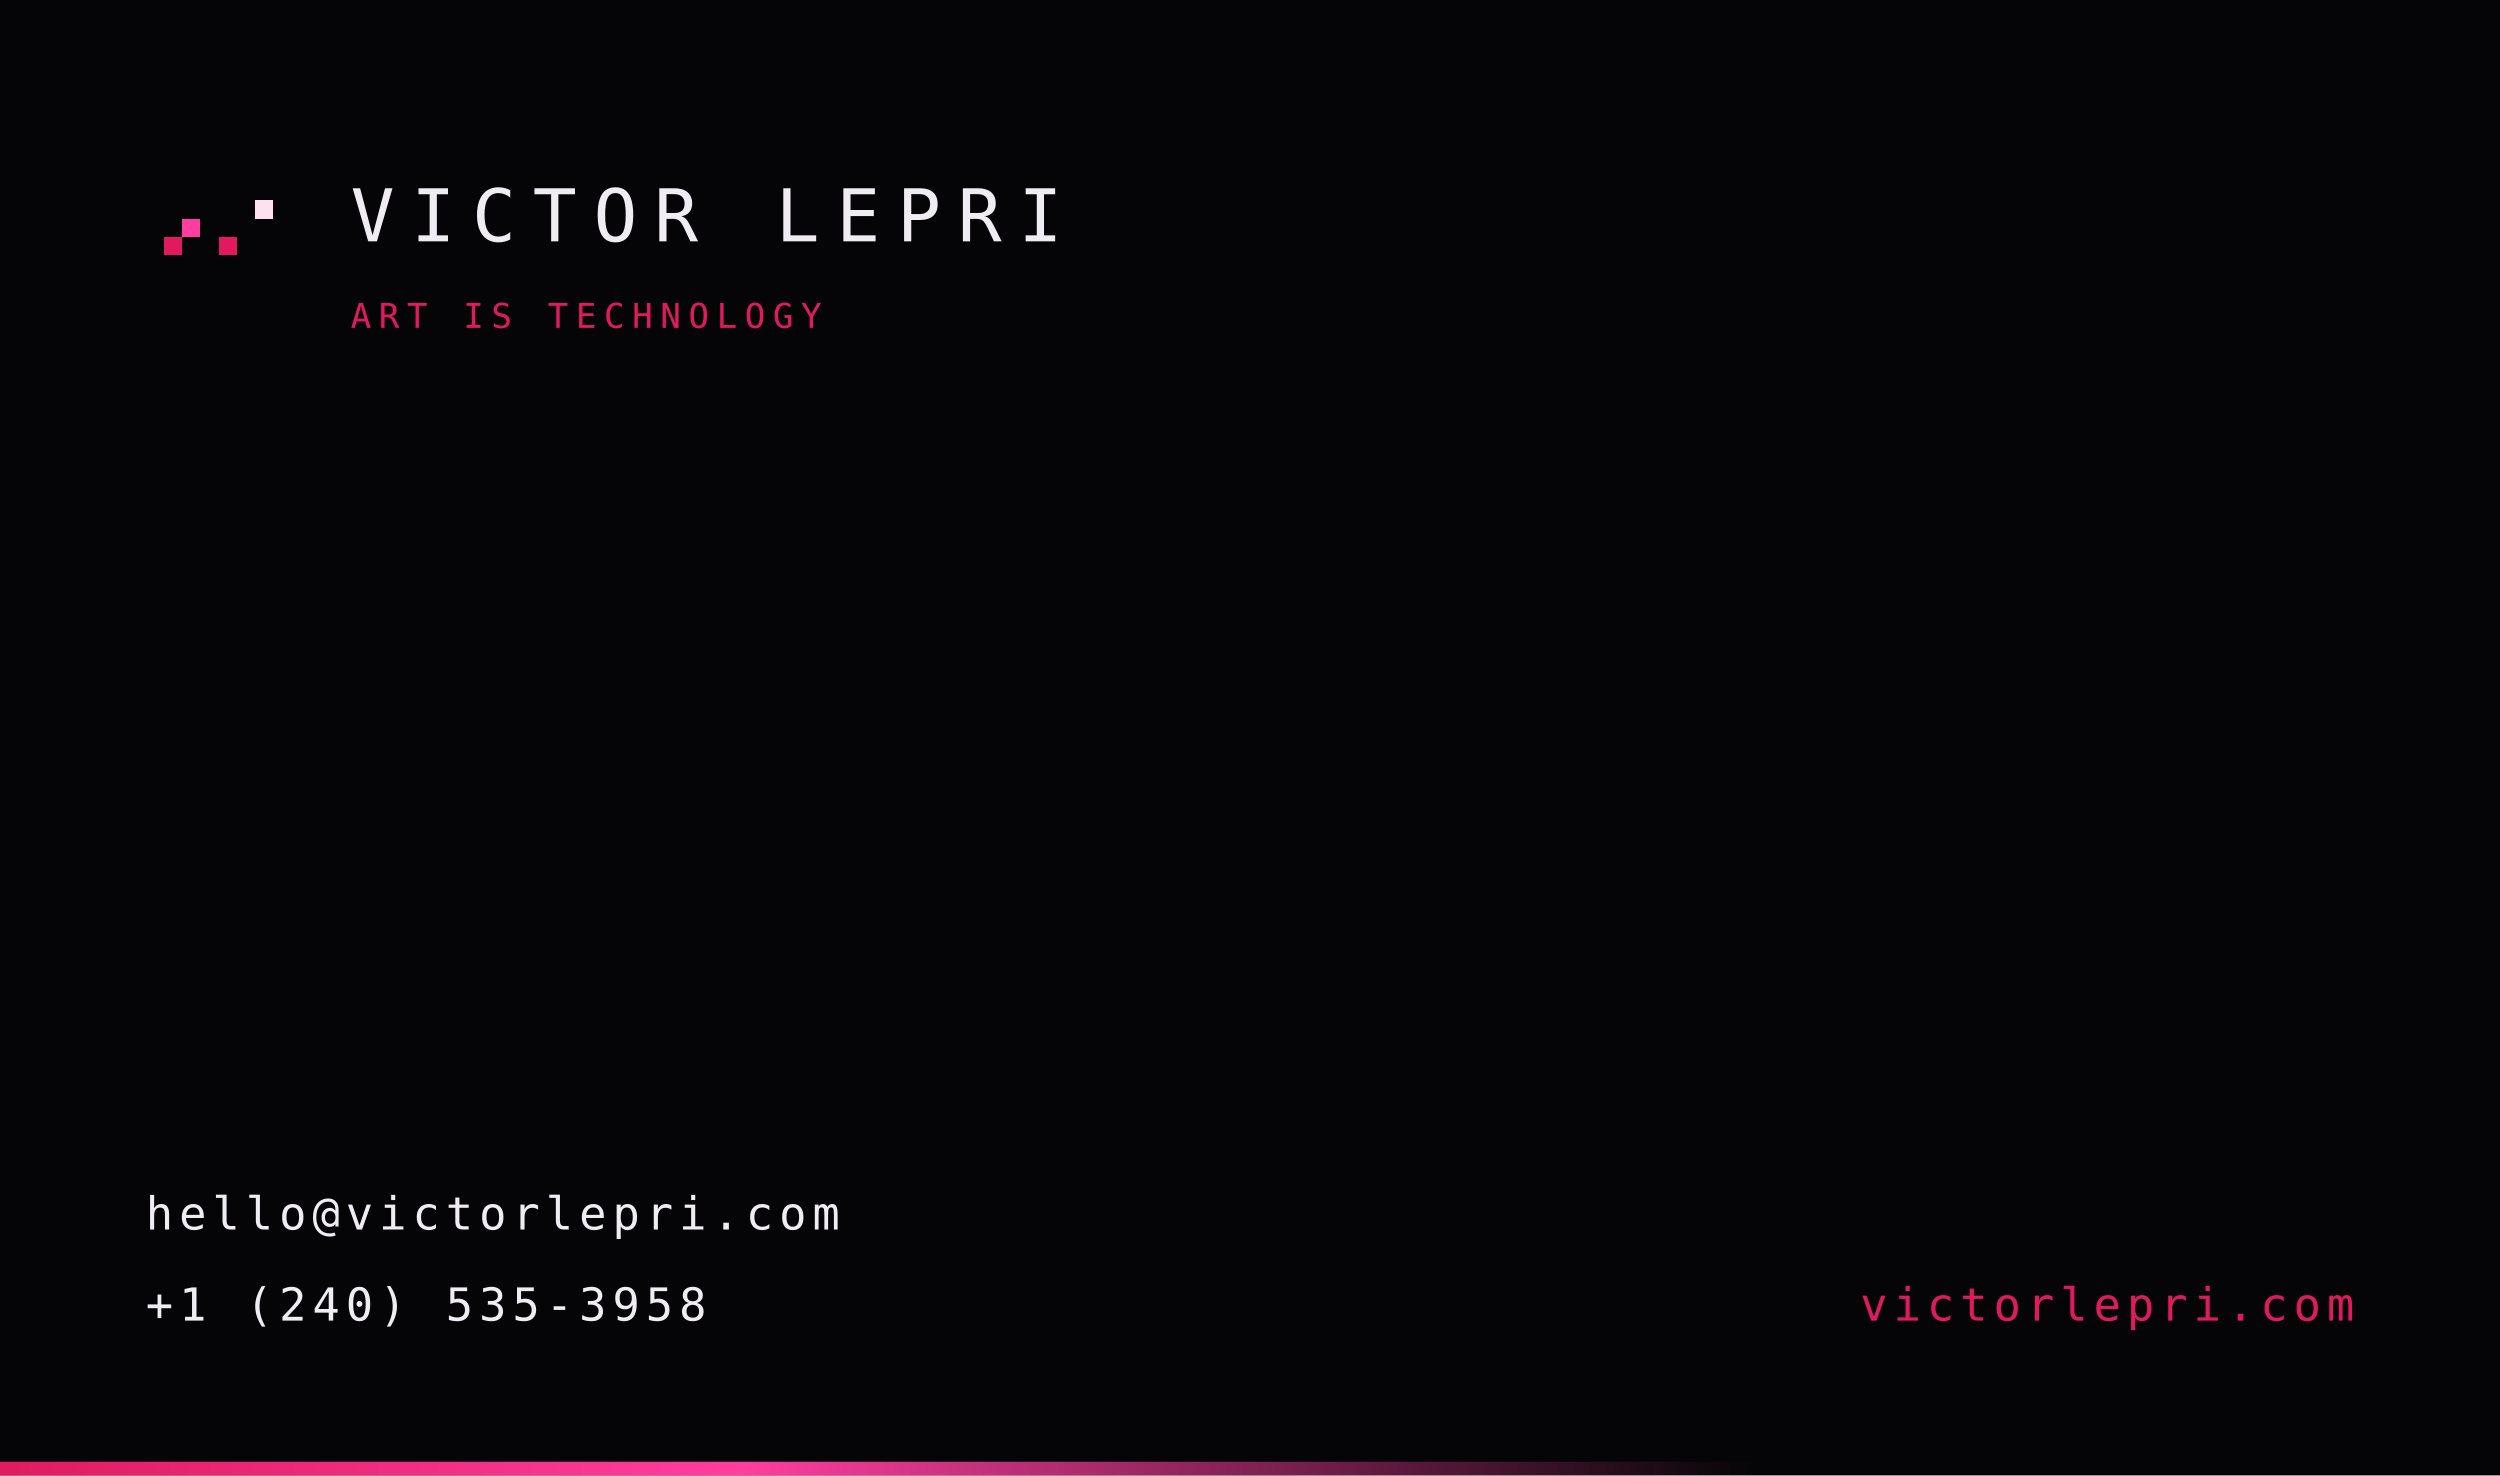
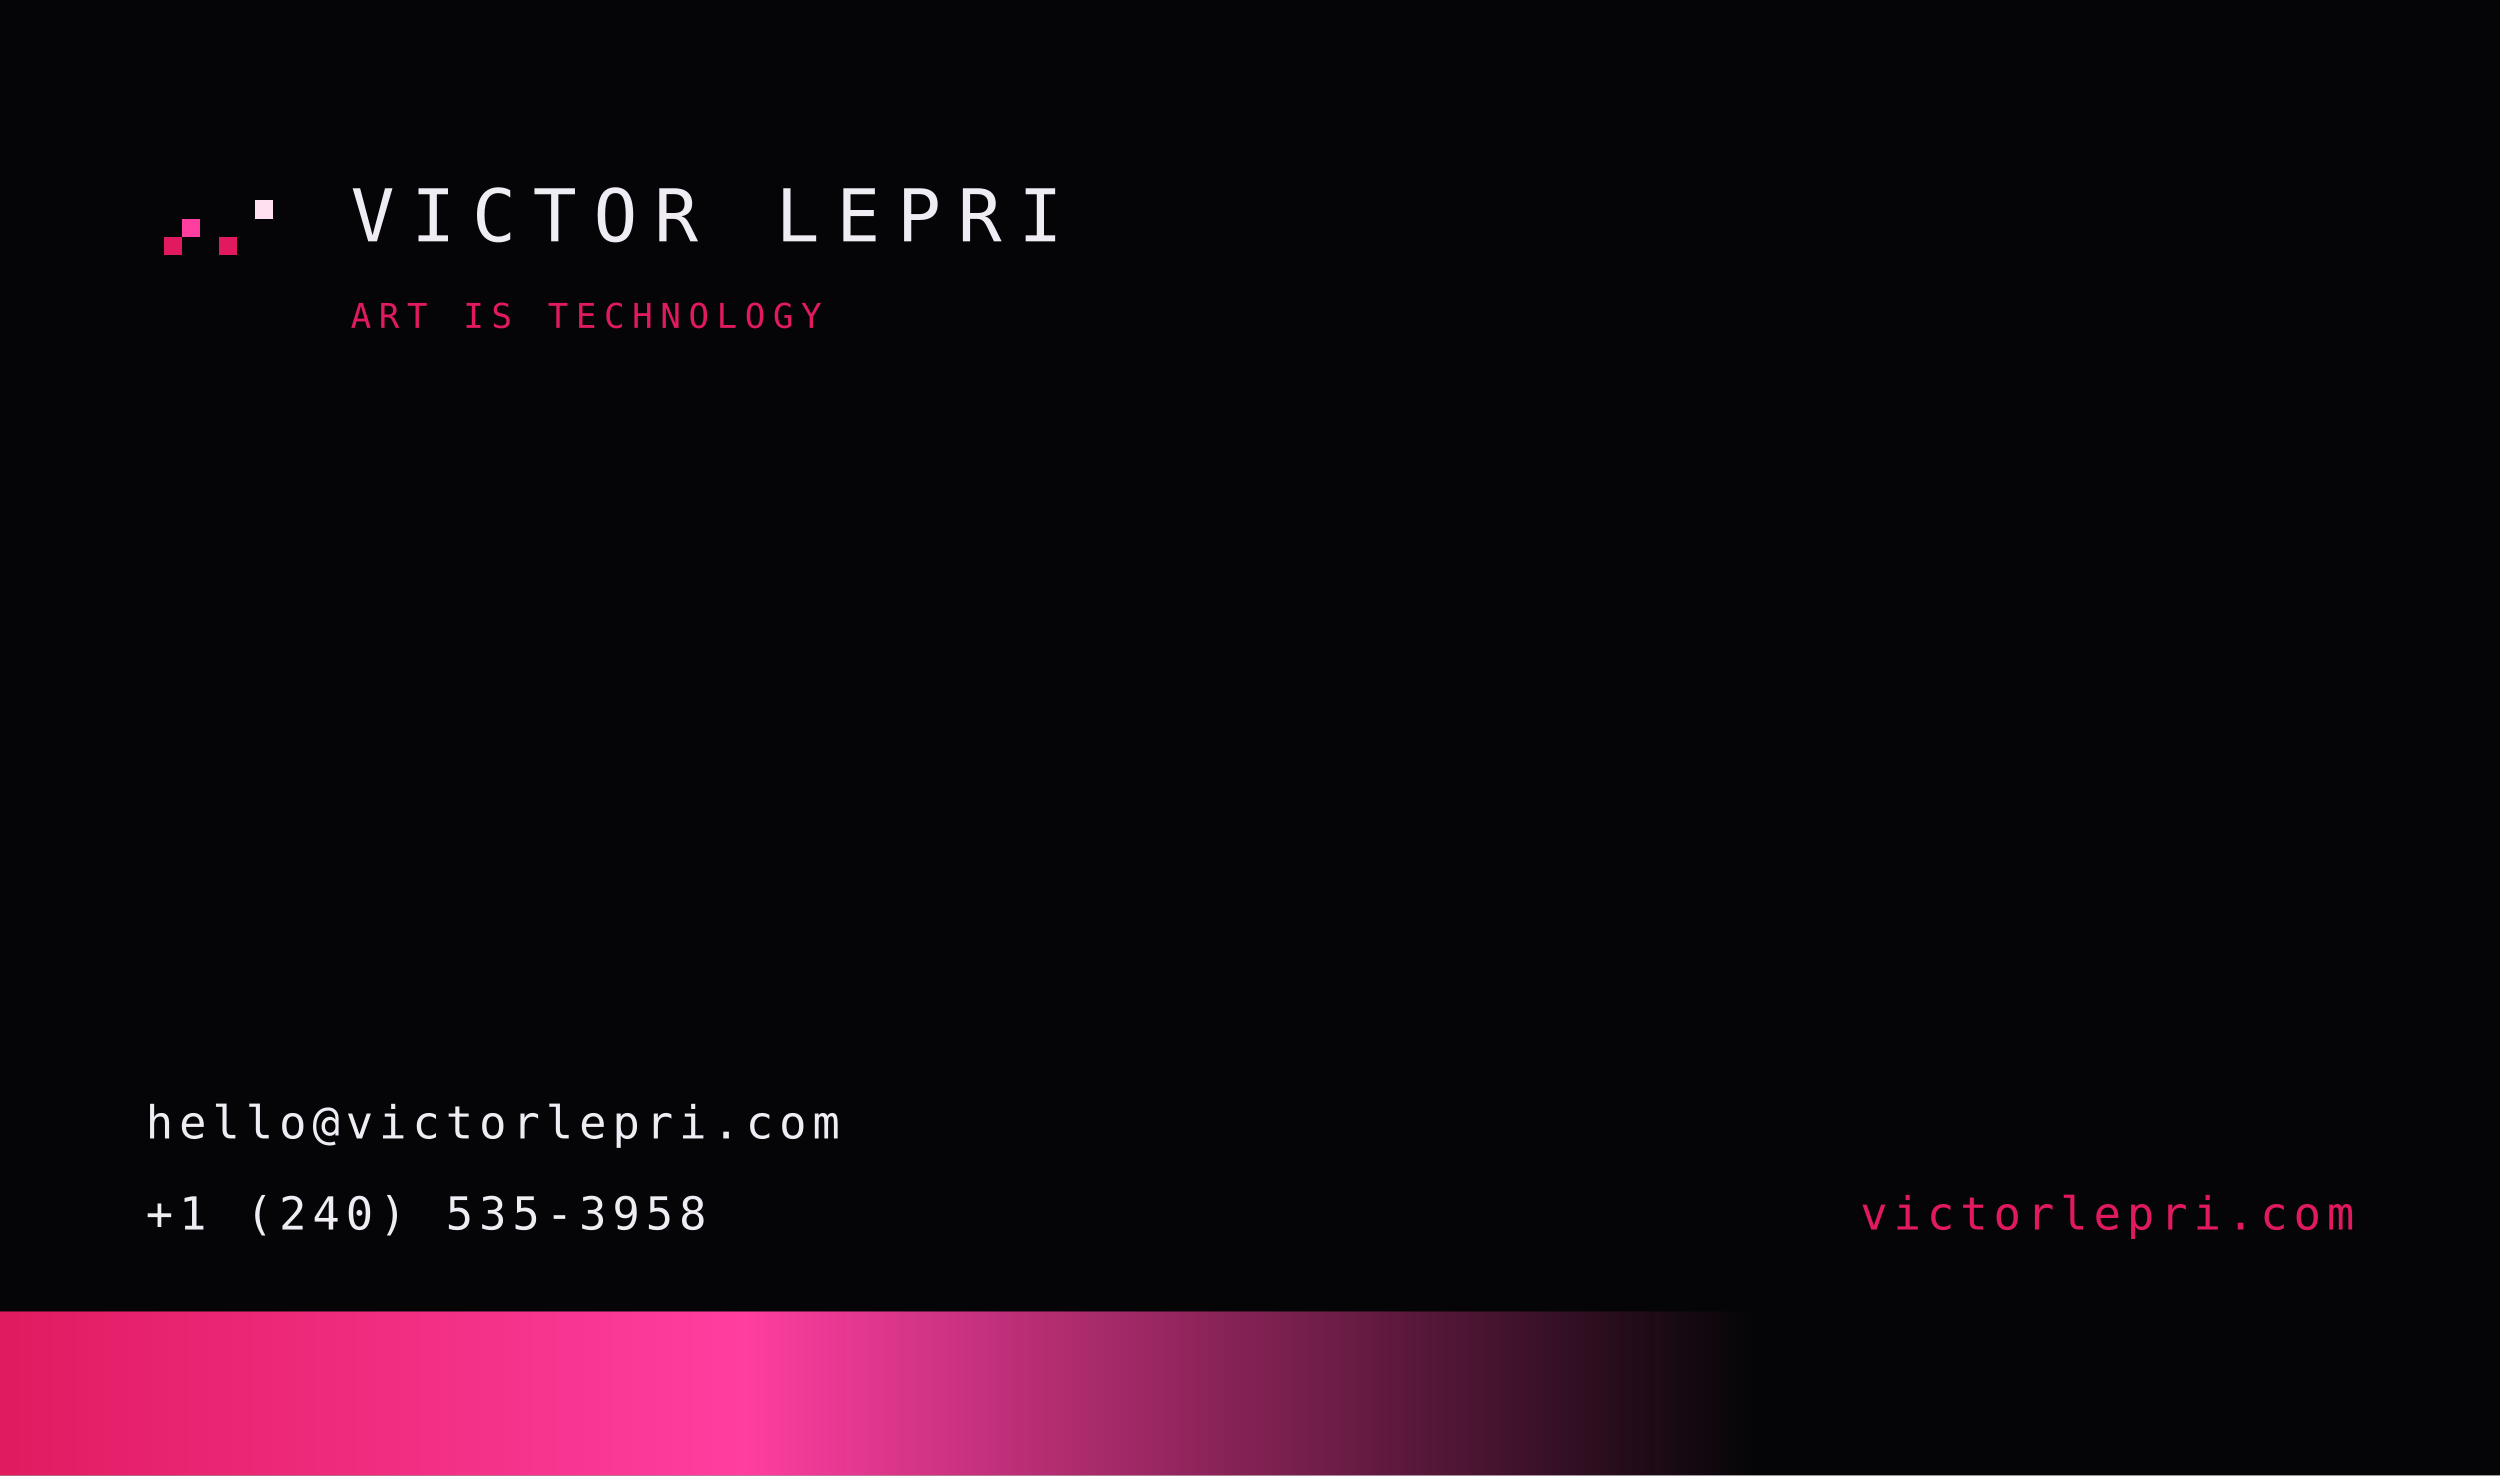
<svg xmlns="http://www.w3.org/2000/svg" width="1098" height="648" viewBox="0 0 1098 648">
  <defs>
    <linearGradient id="rule" x1="0" y1="0" x2="1" y2="0">
      <stop offset="0" stop-color="#e11a5f" />
      <stop offset="0.3" stop-color="#ff3ea0" />
      <stop offset="0.7" stop-color="#ff3ea0" stop-opacity="0" />
    </linearGradient>
  </defs>
  <g id="layer-the ground">
    <rect width="1098" height="648" fill="#050507" />
+   </g>
+   <g id="layer-the gradient rule">
+     <rect x="0" y="576" width="1098" height="72" fill="url(#rule)" />
  </g>
  <g id="layer-the mark">
    <g shape-rendering="crispEdges" transform="translate(64,64) scale(8)">
      <rect x="1" y="5" width="1" height="1" fill="#e11a5f" />
      <rect x="2" y="4" width="1" height="1" fill="#ff3ea0" />
      <rect x="4" y="5" width="1" height="1" fill="#e11a5f" />
      <rect x="6" y="3" width="1" height="1" fill="#ffe0f0" />
    </g>
  </g>
  <g id="layer-the name">
    <text x="154" y="106" font-family="Menlo, Consolas, DejaVu Sans Mono, monospace" font-size="32" letter-spacing="7.4" fill="#f0ecf4" font-weight="300">VICTOR LEPRI</text>
  </g>
  <g id="layer-the front slogan">
    <text x="154" y="144" font-family="Menlo, Consolas, DejaVu Sans Mono, monospace" font-size="15" letter-spacing="3.333" fill="#e11a5f" font-weight="300">ART IS TECHNOLOGY</text>
  </g>
  <g id="layer-the email">
-     <text x="64" y="540" font-family="Menlo, Consolas, DejaVu Sans Mono, monospace" font-size="20" letter-spacing="2.6" fill="#f0ecf4" font-weight="300">hello@victorlepri.com</text>
+     <text x="64" y="500" font-family="Menlo, Consolas, DejaVu Sans Mono, monospace" font-size="20" letter-spacing="2.6" fill="#f0ecf4" font-weight="300">hello@victorlepri.com</text>
  </g>
  <g id="layer-the phone">
-     <text x="64" y="580" font-family="Menlo, Consolas, DejaVu Sans Mono, monospace" font-size="20" letter-spacing="2.6" fill="#f0ecf4" font-weight="300">+1 (240) 535-3958</text>
+     <text x="64" y="540" font-family="Menlo, Consolas, DejaVu Sans Mono, monospace" font-size="20" letter-spacing="2.6" fill="#f0ecf4" font-weight="300">+1 (240) 535-3958</text>
  </g>
  <g id="layer-the site">
-     <text x="1034" y="580" font-family="Menlo, Consolas, DejaVu Sans Mono, monospace" font-size="20" letter-spacing="2.6" fill="#e11a5f" font-weight="300" text-anchor="end">victorlepri.com</text>
-   </g>
-   <g id="layer-the gradient rule">
-     <rect x="0" y="642" width="1098" height="6" fill="url(#rule)" />
+     <text x="1034" y="540" font-family="Menlo, Consolas, DejaVu Sans Mono, monospace" font-size="20" letter-spacing="2.6" fill="#e11a5f" font-weight="300" text-anchor="end">victorlepri.com</text>
  </g>
</svg>
